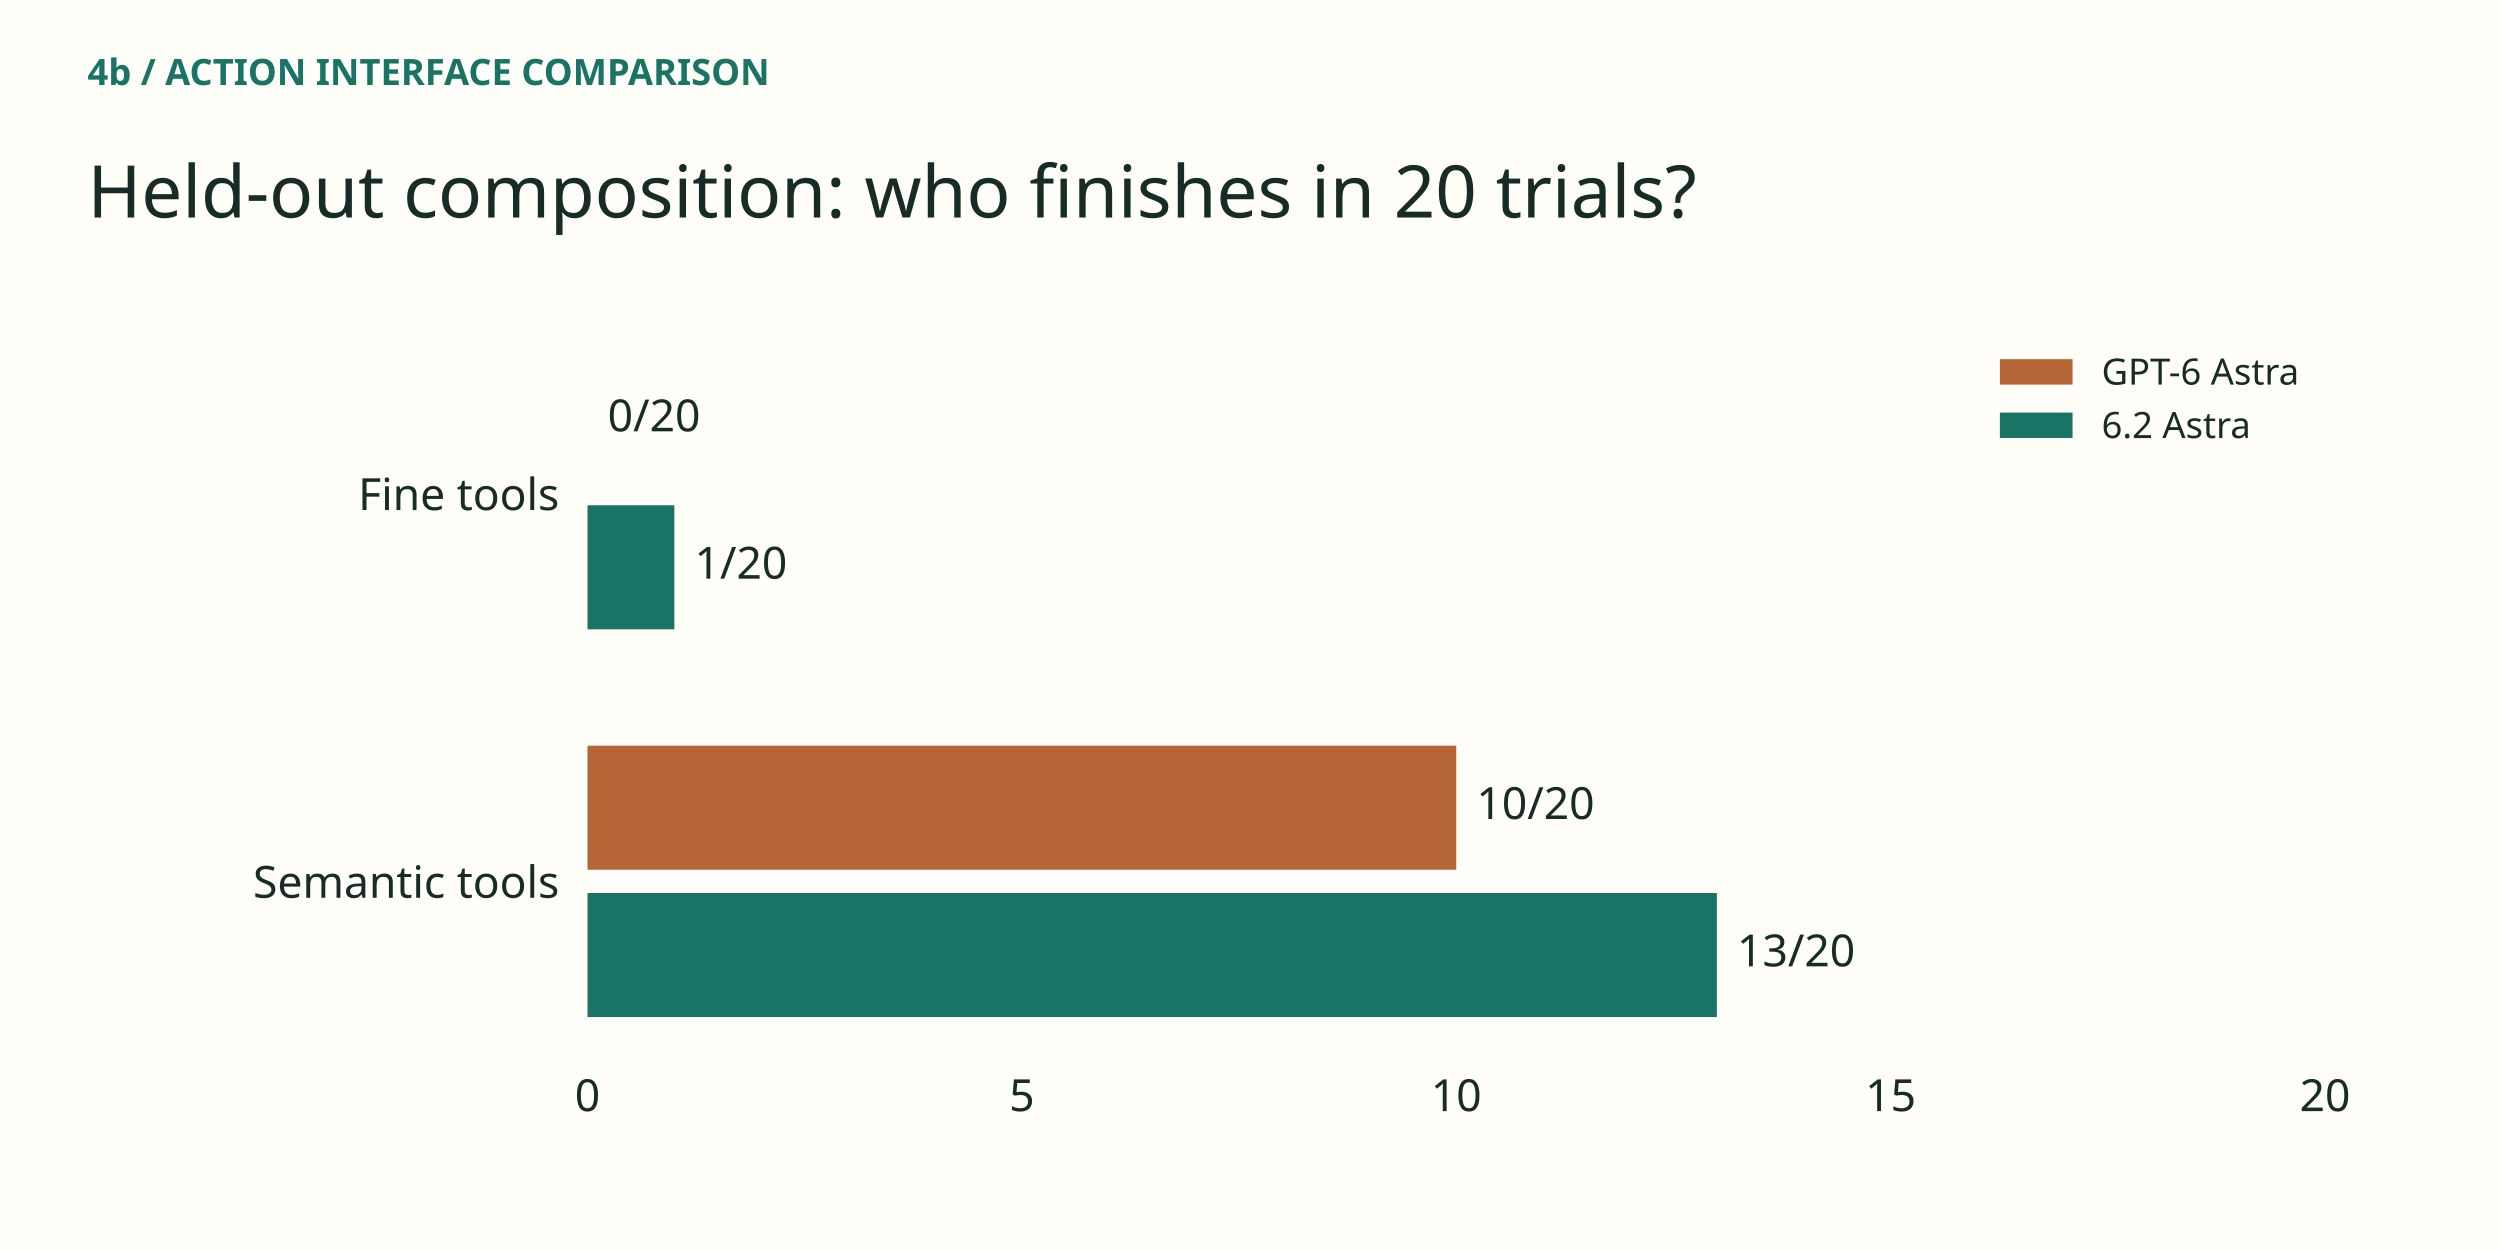
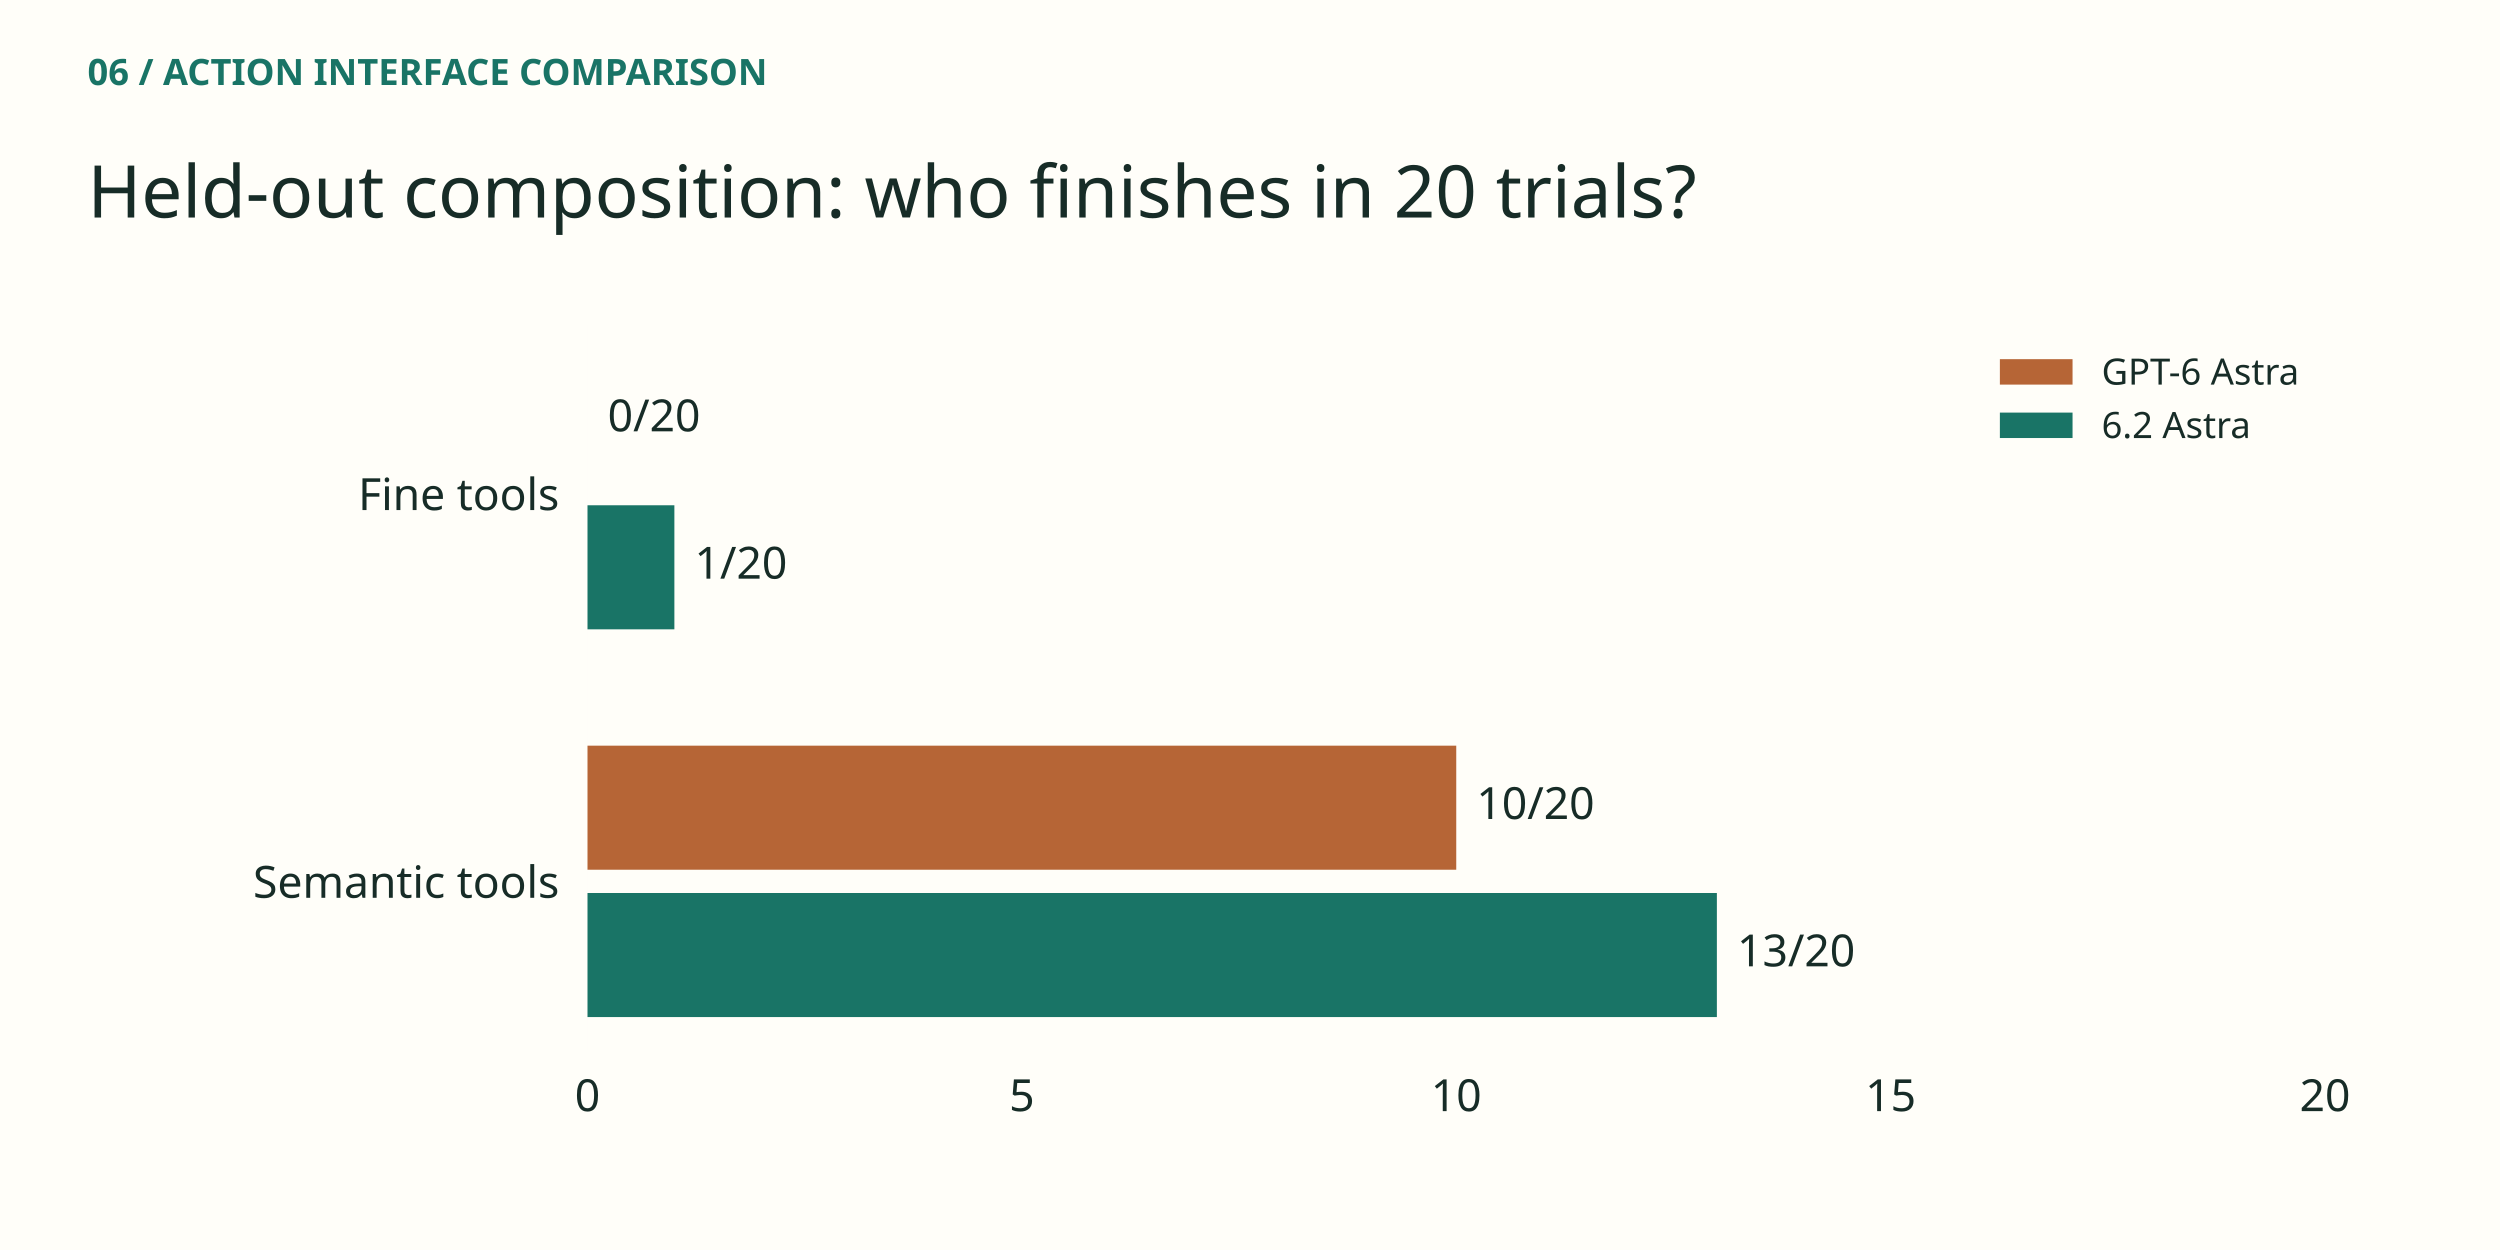
<svg xmlns="http://www.w3.org/2000/svg" width="619.2pt" height="309.6pt" viewBox="0 0 619.2 309.6" version="1.1">
  <defs>
    <style type="text/css">*{stroke-linejoin: round; stroke-linecap: butt}</style>
  </defs>
  <g id="figure_1">
    <g id="patch_1">
      <path d="M 0 309.6  L 619.2 309.6  L 619.2 0  L 0 0  z " style="fill: #fffef9" />
    </g>
    <g id="axes_1">
      <g id="patch_2">
        <path d="M 145.512 260.064  L 575.856 260.064  L 575.856 80.496  L 145.512 80.496  z " style="fill: #fffef9" />
      </g>
      <g id="patch_3">
        <path d="M 145.512 88.658  L 145.512 88.658  L 145.512 119.386  L 145.512 119.386  z " clip-path="url(#pba0bf68808)" style="fill: #b66536" />
      </g>
      <g id="patch_4">
        <path d="M 145.512 184.684  L 360.684 184.684  L 360.684 215.412  L 145.512 215.412  z " clip-path="url(#pba0bf68808)" style="fill: #b66536" />
      </g>
      <g id="patch_5">
        <path d="M 145.512 125.148  L 167.029 125.148  L 167.029 155.876  L 145.512 155.876  z " clip-path="url(#pba0bf68808)" style="fill: #197466" />
      </g>
      <g id="patch_6">
        <path d="M 145.512 221.174  L 425.236 221.174  L 425.236 251.902  L 145.512 251.902  z " clip-path="url(#pba0bf68808)" style="fill: #197466" />
      </g>
      <g id="matplotlib.axis_1">
        <g id="xtick_1">
          <g id="line2d_1" />
          <g id="text_1">
            <text style="fill: #172c27; font: 11px 'Segoe UI'; text-anchor: middle" x="145.512" y="275.207" transform="rotate(-0 145.512 275.2074)">0</text>
          </g>
        </g>
        <g id="xtick_2">
          <g id="line2d_2" />
          <g id="text_2">
            <text style="fill: #172c27; font: 11px 'Segoe UI'; text-anchor: middle" x="253.098" y="275.207" transform="rotate(-0 253.098 275.2074)">5</text>
          </g>
        </g>
        <g id="xtick_3">
          <g id="line2d_3" />
          <g id="text_3">
            <text style="fill: #172c27; font: 11px 'Segoe UI'; text-anchor: middle" x="360.684" y="275.207" transform="rotate(-0 360.684 275.2074)">10</text>
          </g>
        </g>
        <g id="xtick_4">
          <g id="line2d_4" />
          <g id="text_4">
            <text style="fill: #172c27; font: 11px 'Segoe UI'; text-anchor: middle" x="468.27" y="275.207" transform="rotate(-0 468.27 275.2074)">15</text>
          </g>
        </g>
        <g id="xtick_5">
          <g id="line2d_5" />
          <g id="text_5">
            <text style="fill: #172c27; font: 11px 'Segoe UI'; text-anchor: middle" x="575.856" y="275.207" transform="rotate(-0 575.856 275.2074)">20</text>
          </g>
        </g>
      </g>
      <g id="matplotlib.axis_2">
        <g id="ytick_1">
          <g id="line2d_6" />
          <g id="text_6">
            <text style="fill: #172c27; font: 11px 'Segoe UI'; text-anchor: end" x="138.512" y="126.339" transform="rotate(-0 138.512 126.3389)">Fine tools</text>
          </g>
        </g>
        <g id="ytick_2">
          <g id="line2d_7" />
          <g id="text_7">
            <text style="fill: #172c27; font: 11px 'Segoe UI'; text-anchor: end" x="138.512" y="222.365" transform="rotate(-0 138.512 222.3646)">Semantic tools</text>
          </g>
        </g>
      </g>
      <g id="text_8">
        <text style="fill: #172c27; font: 11px 'Segoe UI'; text-anchor: start" x="150.512" y="106.829" transform="rotate(-0 150.512 106.829)">0/20</text>
      </g>
      <g id="text_9">
        <text style="fill: #172c27; font: 11px 'Segoe UI'; text-anchor: start" x="365.684" y="202.855" transform="rotate(-0 365.684 202.8547)">10/20</text>
      </g>
      <g id="text_10">
        <text style="fill: #172c27; font: 11px 'Segoe UI'; text-anchor: start" x="172.029" y="143.319" transform="rotate(-0 172.0292 143.3188)">1/20</text>
      </g>
      <g id="text_11">
        <text style="fill: #172c27; font: 11px 'Segoe UI'; text-anchor: start" x="430.236" y="239.344" transform="rotate(-0 430.2356 239.3444)">13/20</text>
      </g>
      <g id="legend_1">
        <g id="patch_7">
          <path d="M 495.329 95.259  L 513.328 95.259  L 513.328 88.959  L 495.329 88.959  z " style="fill: #b66536" />
        </g>
        <g id="text_12">
          <text style="fill: #172c27; font: 9px 'Segoe UI'; text-anchor: start" x="520.529" y="95.259" transform="rotate(-0 520.5285 95.25881)">GPT-6 Astra</text>
        </g>
        <g id="patch_8">
          <path d="M 495.329 108.492  L 513.328 108.492  L 513.328 102.192  L 495.329 102.192  z " style="fill: #197466" />
        </g>
        <g id="text_13">
          <text style="fill: #172c27; font: 9px 'Segoe UI'; text-anchor: start" x="520.529" y="108.492" transform="rotate(-0 520.5285 108.4916)">6.2 Astra</text>
        </g>
      </g>
    </g>
    <g id="text_14">
-       <text style="fill: #197466; font: 700 9px 'Segoe UI'; text-anchor: start" x="21.672" y="21.053" transform="rotate(-0 21.672 21.0528)">4b   /   ACTION INTERFACE COMPARISON</text>
+       <text style="fill: #197466; font: 700 9px 'Segoe UI'; text-anchor: start" x="21.672" y="21.053" transform="rotate(-0 21.672 21.0528)">06   /   ACTION INTERFACE COMPARISON</text>
    </g>
    <g id="text_15">
      <text style="fill: #172c27; font: 500 18px 'Segoe UI'; text-anchor: start" x="21.672" y="53.87" transform="rotate(-0 21.672 53.8704)">Held-out composition: who finishes in 20 trials?</text>
    </g>
  </g>
  <defs>
    <clipPath id="pba0bf68808">
      <rect x="145.512" y="80.496" width="430.344" height="179.568" />
    </clipPath>
  </defs>
</svg>
